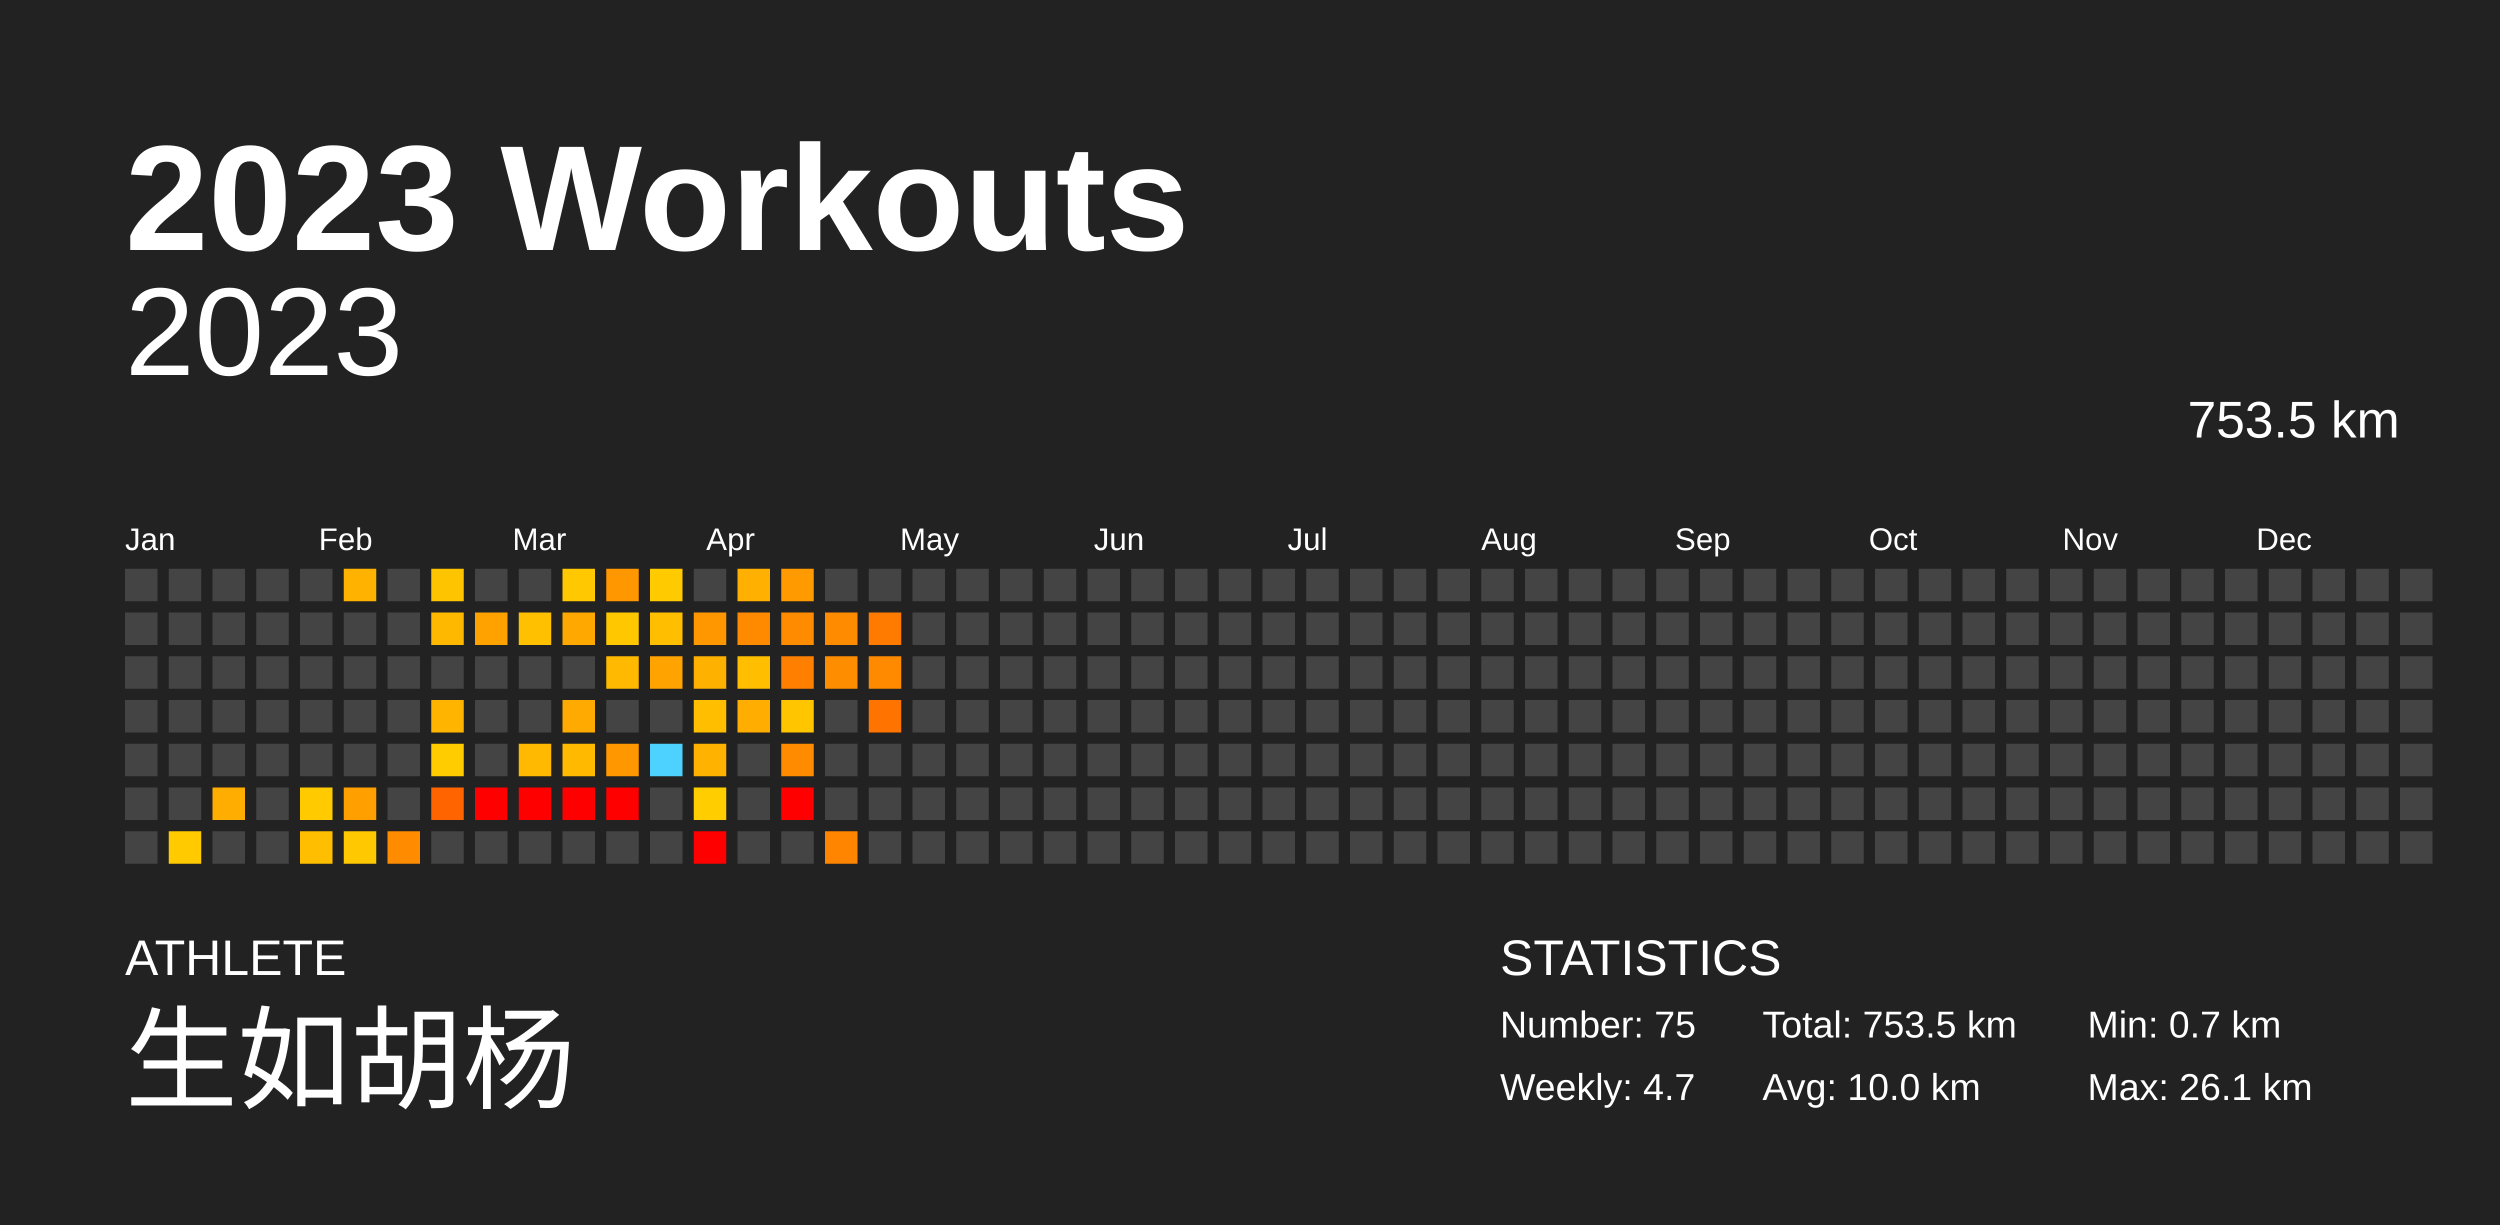
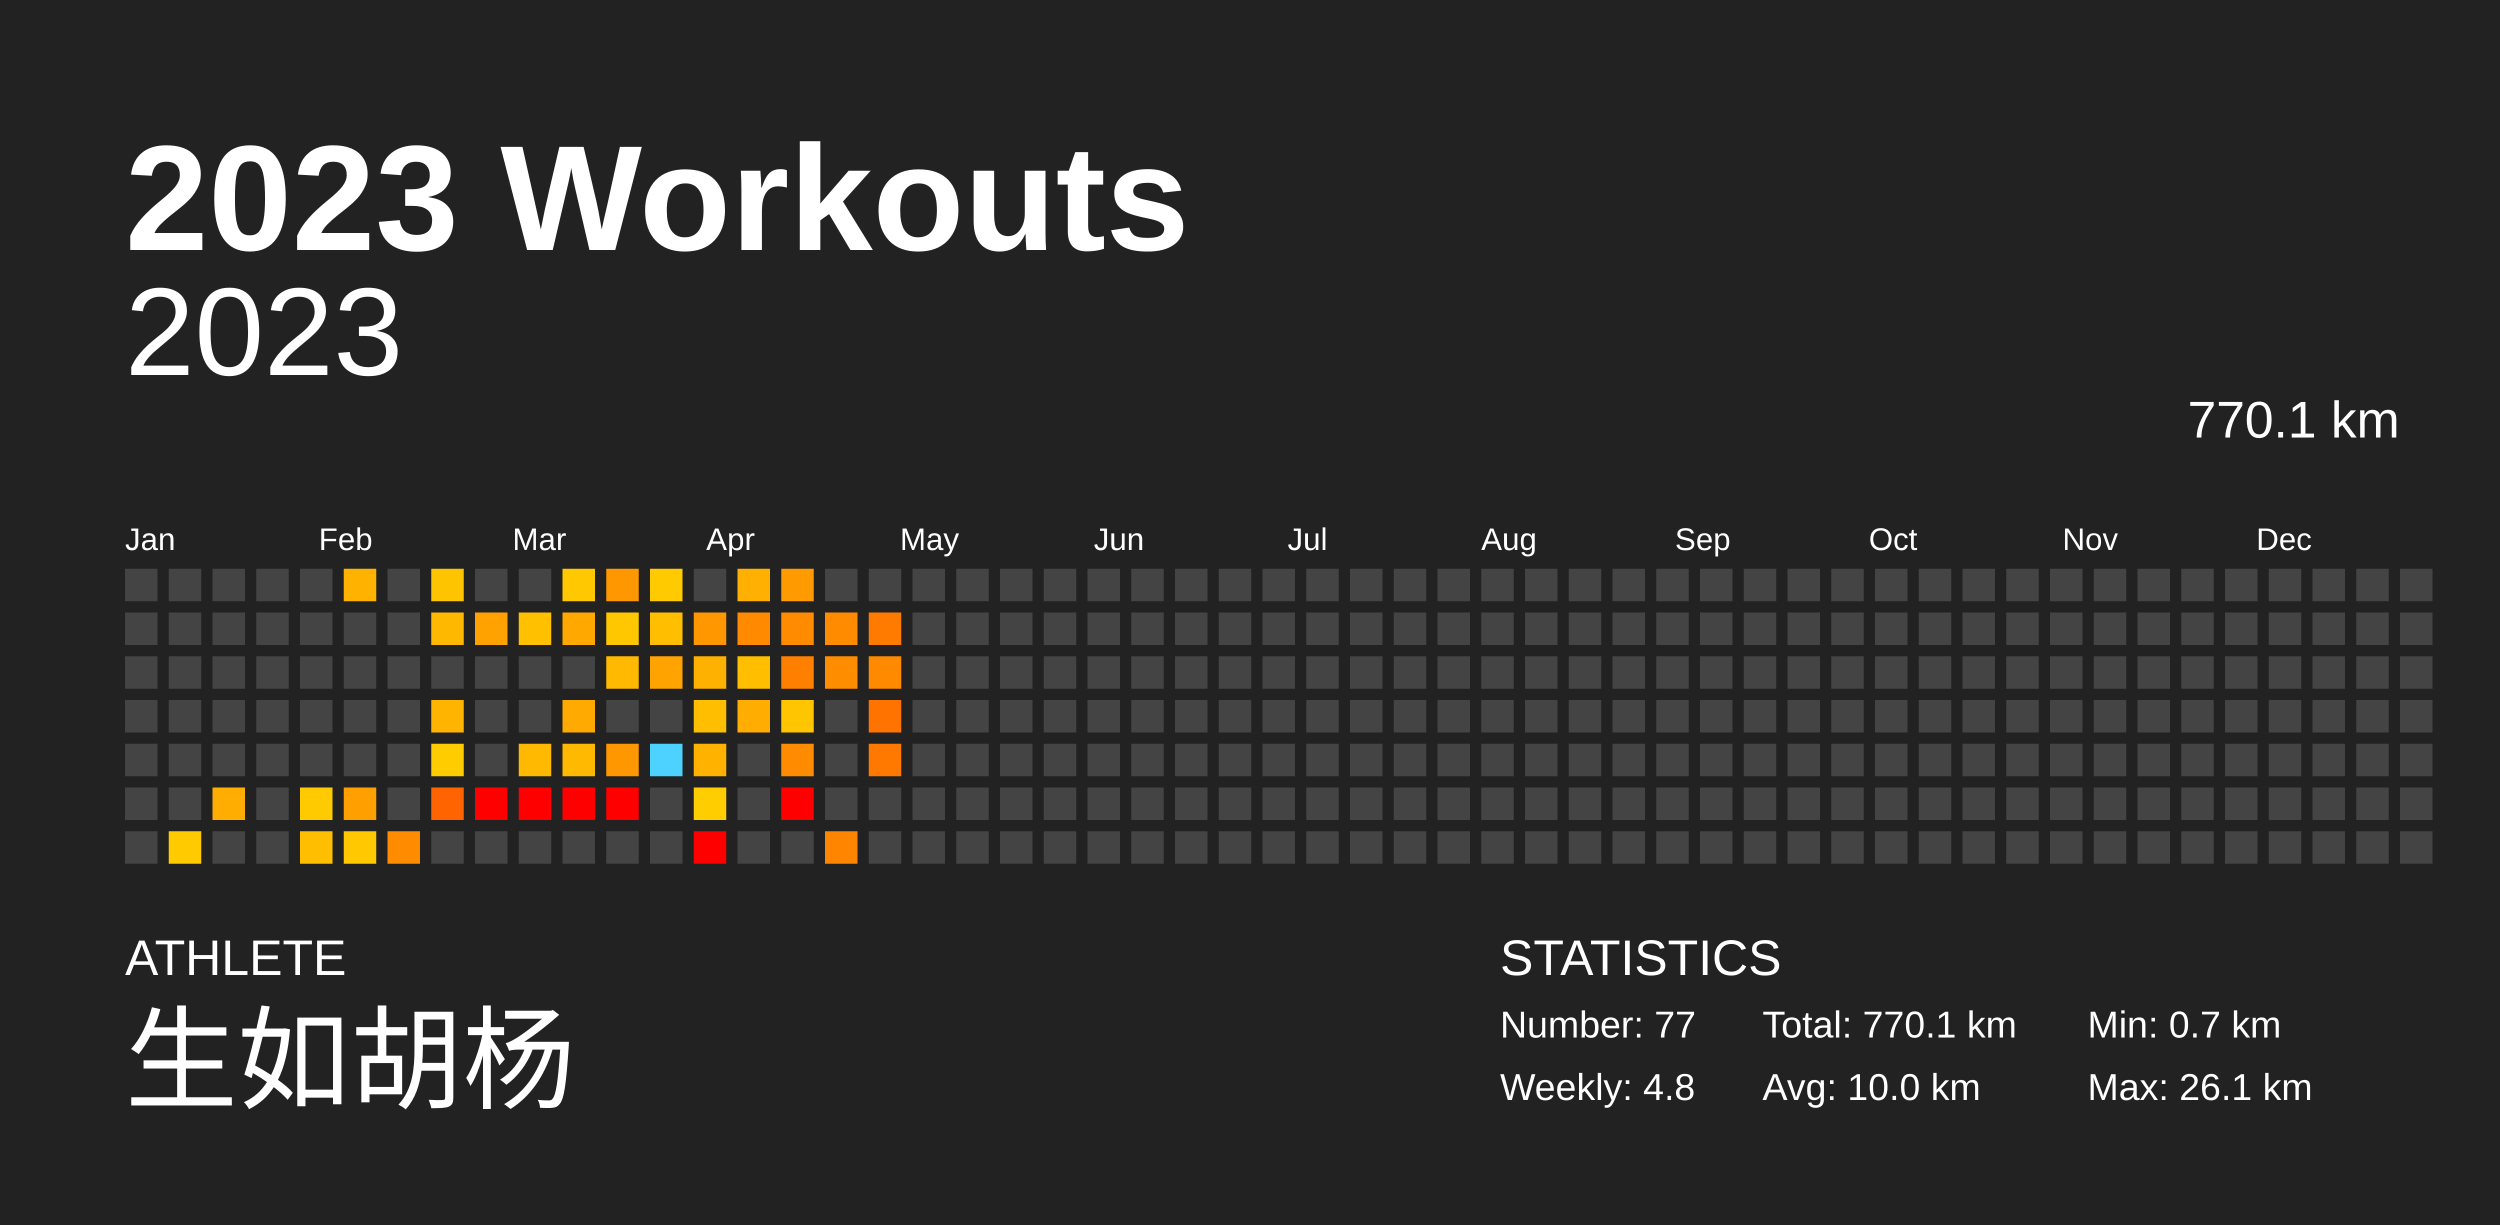
<svg xmlns="http://www.w3.org/2000/svg" baseProfile="full" height="98mm" version="1.1" viewBox="0,0,200,98" width="200mm">
  <defs />
  <rect fill="#222222" height="98" width="200" x="0" y="0" />
  <text fill="#FFFFFF" style="font-size:12px; font-family:Arial; font-weight:bold;" x="10" y="20">2023 Workouts</text>
  <text fill="#FFFFFF" style="font-size:4px; font-family:Arial" x="10" y="78">ATHLETE</text>
  <text fill="#FFFFFF" style="font-size:9px; font-family:Arial" x="10" y="88">生如胡杨</text>
  <text fill="#FFFFFF" style="font-size:4px; font-family:Arial" x="120" y="78">STATISTICS</text>
-   <text fill="#FFFFFF" style="font-size:3px; font-family:Arial" x="120" y="83">Number: 75</text>
-   <text fill="#FFFFFF" style="font-size:3px; font-family:Arial" x="120" y="88">Weekly: 4.7</text>
-   <text fill="#FFFFFF" style="font-size:3px; font-family:Arial" x="141" y="83">Total: 753.5 km</text>
+   <text fill="#FFFFFF" style="font-size:3px; font-family:Arial" x="120" y="83">Number: 77</text>
+   <text fill="#FFFFFF" style="font-size:3px; font-family:Arial" x="120" y="88">Weekly: 4.8</text>
+   <text fill="#FFFFFF" style="font-size:3px; font-family:Arial" x="141" y="83">Total: 770.1 km</text>
  <text fill="#FFFFFF" style="font-size:3px; font-family:Arial" x="141" y="88">Avg: 10.0 km</text>
  <text fill="#FFFFFF" style="font-size:3px; font-family:Arial" x="167" y="83">Min: 0.7 km</text>
  <text fill="#FFFFFF" style="font-size:3px; font-family:Arial" x="167" y="88">Max: 26.1 km</text>
  <text alignment-baseline="hanging" fill="#FFFFFF" style="font-size:10.0px; font-family:Arial;" x="10" y="30">2023</text>
-   <text alignment-baseline="hanging" fill="#FFFFFF" style="font-size:4.125px; font-family:Arial;" x="175" y="35">753.5 km</text>
+   <text alignment-baseline="hanging" fill="#FFFFFF" style="font-size:4.125px; font-family:Arial;" x="175" y="35">770.1 km</text>
  <text fill="#FFFFFF" style="font-size:2.5px; font-family:Arial" x="10.0" y="44">Jan</text>
  <text fill="#FFFFFF" style="font-size:2.5px; font-family:Arial" x="25.5" y="44">Feb</text>
  <text fill="#FFFFFF" style="font-size:2.5px; font-family:Arial" x="41.0" y="44">Mar</text>
  <text fill="#FFFFFF" style="font-size:2.5px; font-family:Arial" x="56.5" y="44">Apr</text>
  <text fill="#FFFFFF" style="font-size:2.5px; font-family:Arial" x="72.0" y="44">May</text>
  <text fill="#FFFFFF" style="font-size:2.5px; font-family:Arial" x="87.5" y="44">Jun</text>
  <text fill="#FFFFFF" style="font-size:2.5px; font-family:Arial" x="103.0" y="44">Jul</text>
  <text fill="#FFFFFF" style="font-size:2.5px; font-family:Arial" x="118.5" y="44">Aug</text>
  <text fill="#FFFFFF" style="font-size:2.5px; font-family:Arial" x="134.0" y="44">Sep</text>
  <text fill="#FFFFFF" style="font-size:2.5px; font-family:Arial" x="149.5" y="44">Oct</text>
  <text fill="#FFFFFF" style="font-size:2.5px; font-family:Arial" x="165.0" y="44">Nov</text>
  <text fill="#FFFFFF" style="font-size:2.5px; font-family:Arial" x="180.5" y="44">Dec</text>
  <rect fill="#444444" height="2.6" width="2.6" x="10.0" y="45.5" />
  <rect fill="#444444" height="2.6" width="2.6" x="10.0" y="49.0" />
  <rect fill="#444444" height="2.6" width="2.6" x="10.0" y="52.5" />
  <rect fill="#444444" height="2.6" width="2.6" x="10.0" y="56.0" />
  <rect fill="#444444" height="2.6" width="2.6" x="10.0" y="59.5" />
  <rect fill="#444444" height="2.6" width="2.6" x="10.0" y="63.0" />
  <rect fill="#444444" height="2.6" width="2.6" x="10.0" y="66.5" />
  <rect fill="#444444" height="2.6" width="2.6" x="13.5" y="45.5" />
  <rect fill="#444444" height="2.6" width="2.6" x="13.5" y="49.0" />
  <rect fill="#444444" height="2.6" width="2.6" x="13.5" y="52.5" />
  <rect fill="#444444" height="2.6" width="2.6" x="13.5" y="56.0" />
  <rect fill="#444444" height="2.6" width="2.6" x="13.5" y="59.5" />
  <rect fill="#444444" height="2.6" width="2.6" x="13.5" y="63.0" />
  <rect fill="#ffca00" height="2.6" width="2.6" x="13.5" y="66.5" />
  <rect fill="#444444" height="2.6" width="2.6" x="17.0" y="45.5" />
  <rect fill="#444444" height="2.6" width="2.6" x="17.0" y="49.0" />
  <rect fill="#444444" height="2.6" width="2.6" x="17.0" y="52.5" />
  <rect fill="#444444" height="2.6" width="2.6" x="17.0" y="56.0" />
  <rect fill="#444444" height="2.6" width="2.6" x="17.0" y="59.5" />
  <rect fill="#ffad00" height="2.6" width="2.6" x="17.0" y="63.0" />
  <rect fill="#444444" height="2.6" width="2.6" x="17.0" y="66.5" />
  <rect fill="#444444" height="2.6" width="2.6" x="20.5" y="45.5" />
  <rect fill="#444444" height="2.6" width="2.6" x="20.5" y="49.0" />
  <rect fill="#444444" height="2.6" width="2.6" x="20.5" y="52.5" />
  <rect fill="#444444" height="2.6" width="2.6" x="20.5" y="56.0" />
  <rect fill="#444444" height="2.6" width="2.6" x="20.5" y="59.5" />
  <rect fill="#444444" height="2.6" width="2.6" x="20.5" y="63.0" />
  <rect fill="#444444" height="2.6" width="2.6" x="20.5" y="66.5" />
  <rect fill="#444444" height="2.6" width="2.6" x="24.0" y="45.5" />
  <rect fill="#444444" height="2.6" width="2.6" x="24.0" y="49.0" />
  <rect fill="#444444" height="2.6" width="2.6" x="24.0" y="52.5" />
  <rect fill="#444444" height="2.6" width="2.6" x="24.0" y="56.0" />
  <rect fill="#444444" height="2.6" width="2.6" x="24.0" y="59.5" />
  <rect fill="#ffcb00" height="2.6" width="2.6" x="24.0" y="63.0" />
  <rect fill="#ffbf00" height="2.6" width="2.6" x="24.0" y="66.5" />
  <rect fill="#ffb200" height="2.6" width="2.6" x="27.5" y="45.5" />
  <rect fill="#444444" height="2.6" width="2.6" x="27.5" y="49.0" />
  <rect fill="#444444" height="2.6" width="2.6" x="27.5" y="52.5" />
  <rect fill="#444444" height="2.6" width="2.6" x="27.5" y="56.0" />
  <rect fill="#444444" height="2.6" width="2.6" x="27.5" y="59.5" />
  <rect fill="#ff9f00" height="2.6" width="2.6" x="27.5" y="63.0" />
  <rect fill="#ffc800" height="2.6" width="2.6" x="27.5" y="66.5" />
  <rect fill="#444444" height="2.6" width="2.6" x="31.0" y="45.5" />
  <rect fill="#444444" height="2.6" width="2.6" x="31.0" y="49.0" />
  <rect fill="#444444" height="2.6" width="2.6" x="31.0" y="52.5" />
  <rect fill="#444444" height="2.6" width="2.6" x="31.0" y="56.0" />
  <rect fill="#444444" height="2.6" width="2.6" x="31.0" y="59.5" />
  <rect fill="#444444" height="2.6" width="2.6" x="31.0" y="63.0" />
  <rect fill="#ff8b00" height="2.6" width="2.6" x="31.0" y="66.5" />
  <rect fill="#ffc400" height="2.6" width="2.6" x="34.5" y="45.5" />
  <rect fill="#ffb800" height="2.6" width="2.6" x="34.5" y="49.0" />
  <rect fill="#444444" height="2.6" width="2.6" x="34.5" y="52.5" />
  <rect fill="#ffb500" height="2.6" width="2.6" x="34.5" y="56.0" />
  <rect fill="#ffcc00" height="2.6" width="2.6" x="34.5" y="59.5" />
  <rect fill="#ff6400" height="2.6" width="2.6" x="34.5" y="63.0" />
  <rect fill="#444444" height="2.6" width="2.6" x="34.5" y="66.5" />
  <rect fill="#444444" height="2.6" width="2.6" x="38.0" y="45.5" />
  <rect fill="#ffa200" height="2.6" width="2.6" x="38.0" y="49.0" />
  <rect fill="#444444" height="2.6" width="2.6" x="38.0" y="52.5" />
  <rect fill="#444444" height="2.6" width="2.6" x="38.0" y="56.0" />
  <rect fill="#444444" height="2.6" width="2.6" x="38.0" y="59.5" />
  <rect fill="red" height="2.6" width="2.6" x="38.0" y="63.0" />
  <rect fill="#444444" height="2.6" width="2.6" x="38.0" y="66.5" />
  <rect fill="#444444" height="2.6" width="2.6" x="41.5" y="45.5" />
  <rect fill="#ffc000" height="2.6" width="2.6" x="41.5" y="49.0" />
  <rect fill="#444444" height="2.6" width="2.6" x="41.5" y="52.5" />
  <rect fill="#444444" height="2.6" width="2.6" x="41.5" y="56.0" />
  <rect fill="#ffb900" height="2.6" width="2.6" x="41.5" y="59.5" />
  <rect fill="red" height="2.6" width="2.6" x="41.5" y="63.0" />
  <rect fill="#444444" height="2.6" width="2.6" x="41.5" y="66.5" />
  <rect fill="#ffc800" height="2.6" width="2.6" x="45.0" y="45.5" />
  <rect fill="#ffa900" height="2.6" width="2.6" x="45.0" y="49.0" />
  <rect fill="#444444" height="2.6" width="2.6" x="45.0" y="52.5" />
  <rect fill="#ffaa00" height="2.6" width="2.6" x="45.0" y="56.0" />
  <rect fill="#ffba00" height="2.6" width="2.6" x="45.0" y="59.5" />
  <rect fill="red" height="2.6" width="2.6" x="45.0" y="63.0" />
  <rect fill="#444444" height="2.6" width="2.6" x="45.0" y="66.5" />
  <rect fill="#ff9800" height="2.6" width="2.6" x="48.5" y="45.5" />
  <rect fill="#ffc700" height="2.6" width="2.6" x="48.5" y="49.0" />
  <rect fill="#ffb900" height="2.6" width="2.6" x="48.5" y="52.5" />
  <rect fill="#444444" height="2.6" width="2.6" x="48.5" y="56.0" />
  <rect fill="#ff9700" height="2.6" width="2.6" x="48.5" y="59.5" />
  <rect fill="red" height="2.6" width="2.6" x="48.5" y="63.0" />
  <rect fill="#444444" height="2.6" width="2.6" x="48.5" y="66.5" />
  <rect fill="#ffca00" height="2.6" width="2.6" x="52.0" y="45.5" />
  <rect fill="#ffbf00" height="2.6" width="2.6" x="52.0" y="49.0" />
  <rect fill="#ffa300" height="2.6" width="2.6" x="52.0" y="52.5" />
  <rect fill="#444444" height="2.6" width="2.6" x="52.0" y="56.0" />
  <rect fill="#4dd2ff" height="2.6" width="2.6" x="52.0" y="59.5" />
  <rect fill="#444444" height="2.6" width="2.6" x="52.0" y="63.0" />
  <rect fill="#444444" height="2.6" width="2.6" x="52.0" y="66.5" />
  <rect fill="#444444" height="2.6" width="2.6" x="55.5" y="45.5" />
  <rect fill="#ff9800" height="2.6" width="2.6" x="55.5" y="49.0" />
  <rect fill="#ffb100" height="2.6" width="2.6" x="55.5" y="52.5" />
  <rect fill="#ffbf00" height="2.6" width="2.6" x="55.5" y="56.0" />
  <rect fill="#ffb300" height="2.6" width="2.6" x="55.5" y="59.5" />
  <rect fill="#ffcd00" height="2.6" width="2.6" x="55.5" y="63.0" />
  <rect fill="red" height="2.6" width="2.6" x="55.5" y="66.5" />
  <rect fill="#ffb000" height="2.6" width="2.6" x="59.0" y="45.5" />
  <rect fill="#ff8a00" height="2.6" width="2.6" x="59.0" y="49.0" />
  <rect fill="#ffbe00" height="2.6" width="2.6" x="59.0" y="52.5" />
  <rect fill="#ffad00" height="2.6" width="2.6" x="59.0" y="56.0" />
  <rect fill="#444444" height="2.6" width="2.6" x="59.0" y="59.5" />
  <rect fill="#444444" height="2.6" width="2.6" x="59.0" y="63.0" />
  <rect fill="#444444" height="2.6" width="2.6" x="59.0" y="66.5" />
  <rect fill="#ff9a00" height="2.6" width="2.6" x="62.5" y="45.5" />
  <rect fill="#ff8c00" height="2.6" width="2.6" x="62.5" y="49.0" />
  <rect fill="#ff8000" height="2.6" width="2.6" x="62.5" y="52.5" />
  <rect fill="#ffc600" height="2.6" width="2.6" x="62.5" y="56.0" />
  <rect fill="#ff8b00" height="2.6" width="2.6" x="62.5" y="59.5" />
  <rect fill="red" height="2.6" width="2.6" x="62.5" y="63.0" />
  <rect fill="#444444" height="2.6" width="2.6" x="62.5" y="66.5" />
  <rect fill="#444444" height="2.6" width="2.6" x="66.0" y="45.5" />
  <rect fill="#ff8c00" height="2.6" width="2.6" x="66.0" y="49.0" />
  <rect fill="#ff8d00" height="2.6" width="2.6" x="66.0" y="52.5" />
  <rect fill="#444444" height="2.6" width="2.6" x="66.0" y="56.0" />
  <rect fill="#444444" height="2.6" width="2.6" x="66.0" y="59.5" />
  <rect fill="#444444" height="2.6" width="2.6" x="66.0" y="63.0" />
  <rect fill="#ff8500" height="2.6" width="2.6" x="66.0" y="66.5" />
  <rect fill="#444444" height="2.6" width="2.6" x="69.5" y="45.5" />
  <rect fill="#ff7b00" height="2.6" width="2.6" x="69.5" y="49.0" />
  <rect fill="#ff8a00" height="2.6" width="2.6" x="69.5" y="52.5" />
  <rect fill="#ff7300" height="2.6" width="2.6" x="69.5" y="56.0" />
-   <rect fill="#444444" height="2.6" width="2.6" x="69.5" y="59.5" />
+   <rect fill="#ff7900" height="2.6" width="2.6" x="69.5" y="59.5" />
  <rect fill="#444444" height="2.6" width="2.6" x="69.5" y="63.0" />
  <rect fill="#444444" height="2.6" width="2.6" x="69.5" y="66.5" />
  <rect fill="#444444" height="2.6" width="2.6" x="73.0" y="45.5" />
  <rect fill="#444444" height="2.6" width="2.6" x="73.0" y="49.0" />
  <rect fill="#444444" height="2.6" width="2.6" x="73.0" y="52.5" />
  <rect fill="#444444" height="2.6" width="2.6" x="73.0" y="56.0" />
  <rect fill="#444444" height="2.6" width="2.6" x="73.0" y="59.5" />
  <rect fill="#444444" height="2.6" width="2.6" x="73.0" y="63.0" />
  <rect fill="#444444" height="2.6" width="2.6" x="73.0" y="66.5" />
  <rect fill="#444444" height="2.6" width="2.6" x="76.5" y="45.5" />
  <rect fill="#444444" height="2.6" width="2.6" x="76.5" y="49.0" />
  <rect fill="#444444" height="2.6" width="2.6" x="76.5" y="52.5" />
  <rect fill="#444444" height="2.6" width="2.6" x="76.5" y="56.0" />
  <rect fill="#444444" height="2.6" width="2.6" x="76.5" y="59.5" />
  <rect fill="#444444" height="2.6" width="2.6" x="76.5" y="63.0" />
  <rect fill="#444444" height="2.6" width="2.6" x="76.5" y="66.5" />
  <rect fill="#444444" height="2.6" width="2.6" x="80.0" y="45.5" />
  <rect fill="#444444" height="2.6" width="2.6" x="80.0" y="49.0" />
  <rect fill="#444444" height="2.6" width="2.6" x="80.0" y="52.5" />
  <rect fill="#444444" height="2.6" width="2.6" x="80.0" y="56.0" />
  <rect fill="#444444" height="2.6" width="2.6" x="80.0" y="59.5" />
  <rect fill="#444444" height="2.6" width="2.6" x="80.0" y="63.0" />
  <rect fill="#444444" height="2.6" width="2.6" x="80.0" y="66.5" />
  <rect fill="#444444" height="2.6" width="2.6" x="83.5" y="45.5" />
  <rect fill="#444444" height="2.6" width="2.6" x="83.5" y="49.0" />
  <rect fill="#444444" height="2.6" width="2.6" x="83.5" y="52.5" />
  <rect fill="#444444" height="2.6" width="2.6" x="83.5" y="56.0" />
  <rect fill="#444444" height="2.6" width="2.6" x="83.5" y="59.5" />
  <rect fill="#444444" height="2.6" width="2.6" x="83.5" y="63.0" />
  <rect fill="#444444" height="2.6" width="2.6" x="83.5" y="66.5" />
  <rect fill="#444444" height="2.6" width="2.6" x="87.0" y="45.5" />
  <rect fill="#444444" height="2.6" width="2.6" x="87.0" y="49.0" />
  <rect fill="#444444" height="2.6" width="2.6" x="87.0" y="52.5" />
  <rect fill="#444444" height="2.6" width="2.6" x="87.0" y="56.0" />
  <rect fill="#444444" height="2.6" width="2.6" x="87.0" y="59.5" />
  <rect fill="#444444" height="2.6" width="2.6" x="87.0" y="63.0" />
  <rect fill="#444444" height="2.6" width="2.6" x="87.0" y="66.5" />
  <rect fill="#444444" height="2.6" width="2.6" x="90.5" y="45.5" />
  <rect fill="#444444" height="2.6" width="2.6" x="90.5" y="49.0" />
  <rect fill="#444444" height="2.6" width="2.6" x="90.5" y="52.5" />
  <rect fill="#444444" height="2.6" width="2.6" x="90.5" y="56.0" />
  <rect fill="#444444" height="2.6" width="2.6" x="90.5" y="59.5" />
  <rect fill="#444444" height="2.6" width="2.6" x="90.5" y="63.0" />
  <rect fill="#444444" height="2.6" width="2.6" x="90.5" y="66.5" />
  <rect fill="#444444" height="2.6" width="2.6" x="94.0" y="45.5" />
  <rect fill="#444444" height="2.6" width="2.6" x="94.0" y="49.0" />
  <rect fill="#444444" height="2.6" width="2.6" x="94.0" y="52.5" />
  <rect fill="#444444" height="2.6" width="2.6" x="94.0" y="56.0" />
  <rect fill="#444444" height="2.6" width="2.6" x="94.0" y="59.5" />
  <rect fill="#444444" height="2.6" width="2.6" x="94.0" y="63.0" />
  <rect fill="#444444" height="2.6" width="2.6" x="94.0" y="66.5" />
  <rect fill="#444444" height="2.6" width="2.6" x="97.5" y="45.5" />
  <rect fill="#444444" height="2.6" width="2.6" x="97.5" y="49.0" />
  <rect fill="#444444" height="2.6" width="2.6" x="97.5" y="52.5" />
  <rect fill="#444444" height="2.6" width="2.6" x="97.5" y="56.0" />
  <rect fill="#444444" height="2.6" width="2.6" x="97.5" y="59.5" />
  <rect fill="#444444" height="2.6" width="2.6" x="97.5" y="63.0" />
  <rect fill="#444444" height="2.6" width="2.6" x="97.5" y="66.5" />
  <rect fill="#444444" height="2.6" width="2.6" x="101.0" y="45.5" />
  <rect fill="#444444" height="2.6" width="2.6" x="101.0" y="49.0" />
  <rect fill="#444444" height="2.6" width="2.6" x="101.0" y="52.5" />
  <rect fill="#444444" height="2.6" width="2.6" x="101.0" y="56.0" />
  <rect fill="#444444" height="2.6" width="2.6" x="101.0" y="59.5" />
  <rect fill="#444444" height="2.6" width="2.6" x="101.0" y="63.0" />
  <rect fill="#444444" height="2.6" width="2.6" x="101.0" y="66.5" />
  <rect fill="#444444" height="2.6" width="2.6" x="104.5" y="45.5" />
  <rect fill="#444444" height="2.6" width="2.6" x="104.5" y="49.0" />
  <rect fill="#444444" height="2.6" width="2.6" x="104.5" y="52.5" />
  <rect fill="#444444" height="2.6" width="2.6" x="104.5" y="56.0" />
  <rect fill="#444444" height="2.6" width="2.6" x="104.5" y="59.5" />
  <rect fill="#444444" height="2.6" width="2.6" x="104.5" y="63.0" />
  <rect fill="#444444" height="2.6" width="2.6" x="104.5" y="66.5" />
  <rect fill="#444444" height="2.6" width="2.6" x="108.0" y="45.5" />
  <rect fill="#444444" height="2.6" width="2.6" x="108.0" y="49.0" />
  <rect fill="#444444" height="2.6" width="2.6" x="108.0" y="52.5" />
  <rect fill="#444444" height="2.6" width="2.6" x="108.0" y="56.0" />
  <rect fill="#444444" height="2.6" width="2.6" x="108.0" y="59.5" />
  <rect fill="#444444" height="2.6" width="2.6" x="108.0" y="63.0" />
  <rect fill="#444444" height="2.6" width="2.6" x="108.0" y="66.5" />
  <rect fill="#444444" height="2.6" width="2.6" x="111.5" y="45.5" />
  <rect fill="#444444" height="2.6" width="2.6" x="111.5" y="49.0" />
  <rect fill="#444444" height="2.6" width="2.6" x="111.5" y="52.5" />
  <rect fill="#444444" height="2.6" width="2.6" x="111.5" y="56.0" />
  <rect fill="#444444" height="2.6" width="2.6" x="111.5" y="59.5" />
  <rect fill="#444444" height="2.6" width="2.6" x="111.5" y="63.0" />
  <rect fill="#444444" height="2.6" width="2.6" x="111.5" y="66.5" />
  <rect fill="#444444" height="2.6" width="2.6" x="115.0" y="45.5" />
  <rect fill="#444444" height="2.6" width="2.6" x="115.0" y="49.0" />
  <rect fill="#444444" height="2.6" width="2.6" x="115.0" y="52.5" />
  <rect fill="#444444" height="2.6" width="2.6" x="115.0" y="56.0" />
  <rect fill="#444444" height="2.6" width="2.6" x="115.0" y="59.5" />
  <rect fill="#444444" height="2.6" width="2.6" x="115.0" y="63.0" />
  <rect fill="#444444" height="2.6" width="2.6" x="115.0" y="66.5" />
  <rect fill="#444444" height="2.6" width="2.6" x="118.5" y="45.5" />
  <rect fill="#444444" height="2.6" width="2.6" x="118.5" y="49.0" />
  <rect fill="#444444" height="2.6" width="2.6" x="118.5" y="52.5" />
  <rect fill="#444444" height="2.6" width="2.6" x="118.5" y="56.0" />
  <rect fill="#444444" height="2.6" width="2.6" x="118.5" y="59.5" />
  <rect fill="#444444" height="2.6" width="2.6" x="118.5" y="63.0" />
  <rect fill="#444444" height="2.6" width="2.6" x="118.5" y="66.5" />
  <rect fill="#444444" height="2.6" width="2.6" x="122.0" y="45.5" />
  <rect fill="#444444" height="2.6" width="2.6" x="122.0" y="49.0" />
  <rect fill="#444444" height="2.6" width="2.6" x="122.0" y="52.5" />
  <rect fill="#444444" height="2.6" width="2.6" x="122.0" y="56.0" />
  <rect fill="#444444" height="2.6" width="2.6" x="122.0" y="59.5" />
  <rect fill="#444444" height="2.6" width="2.6" x="122.0" y="63.0" />
  <rect fill="#444444" height="2.6" width="2.6" x="122.0" y="66.5" />
  <rect fill="#444444" height="2.6" width="2.6" x="125.5" y="45.5" />
  <rect fill="#444444" height="2.6" width="2.6" x="125.5" y="49.0" />
  <rect fill="#444444" height="2.6" width="2.6" x="125.5" y="52.5" />
  <rect fill="#444444" height="2.6" width="2.6" x="125.5" y="56.0" />
  <rect fill="#444444" height="2.6" width="2.6" x="125.5" y="59.5" />
  <rect fill="#444444" height="2.6" width="2.6" x="125.5" y="63.0" />
  <rect fill="#444444" height="2.6" width="2.6" x="125.5" y="66.5" />
  <rect fill="#444444" height="2.6" width="2.6" x="129.0" y="45.5" />
  <rect fill="#444444" height="2.6" width="2.6" x="129.0" y="49.0" />
  <rect fill="#444444" height="2.6" width="2.6" x="129.0" y="52.5" />
  <rect fill="#444444" height="2.6" width="2.6" x="129.0" y="56.0" />
  <rect fill="#444444" height="2.6" width="2.6" x="129.0" y="59.5" />
  <rect fill="#444444" height="2.6" width="2.6" x="129.0" y="63.0" />
  <rect fill="#444444" height="2.6" width="2.6" x="129.0" y="66.5" />
  <rect fill="#444444" height="2.6" width="2.6" x="132.5" y="45.5" />
  <rect fill="#444444" height="2.6" width="2.6" x="132.5" y="49.0" />
  <rect fill="#444444" height="2.6" width="2.6" x="132.5" y="52.5" />
  <rect fill="#444444" height="2.6" width="2.6" x="132.5" y="56.0" />
  <rect fill="#444444" height="2.6" width="2.6" x="132.5" y="59.5" />
  <rect fill="#444444" height="2.6" width="2.6" x="132.5" y="63.0" />
  <rect fill="#444444" height="2.6" width="2.6" x="132.5" y="66.5" />
  <rect fill="#444444" height="2.6" width="2.6" x="136.0" y="45.5" />
  <rect fill="#444444" height="2.6" width="2.6" x="136.0" y="49.0" />
  <rect fill="#444444" height="2.6" width="2.6" x="136.0" y="52.5" />
  <rect fill="#444444" height="2.6" width="2.6" x="136.0" y="56.0" />
  <rect fill="#444444" height="2.6" width="2.6" x="136.0" y="59.5" />
  <rect fill="#444444" height="2.6" width="2.6" x="136.0" y="63.0" />
  <rect fill="#444444" height="2.6" width="2.6" x="136.0" y="66.5" />
  <rect fill="#444444" height="2.6" width="2.6" x="139.5" y="45.5" />
  <rect fill="#444444" height="2.6" width="2.6" x="139.5" y="49.0" />
  <rect fill="#444444" height="2.6" width="2.6" x="139.5" y="52.5" />
  <rect fill="#444444" height="2.6" width="2.6" x="139.5" y="56.0" />
  <rect fill="#444444" height="2.6" width="2.6" x="139.5" y="59.5" />
  <rect fill="#444444" height="2.6" width="2.6" x="139.5" y="63.0" />
  <rect fill="#444444" height="2.6" width="2.6" x="139.5" y="66.5" />
  <rect fill="#444444" height="2.6" width="2.6" x="143.0" y="45.5" />
  <rect fill="#444444" height="2.6" width="2.6" x="143.0" y="49.0" />
  <rect fill="#444444" height="2.6" width="2.6" x="143.0" y="52.5" />
  <rect fill="#444444" height="2.6" width="2.6" x="143.0" y="56.0" />
  <rect fill="#444444" height="2.6" width="2.6" x="143.0" y="59.5" />
  <rect fill="#444444" height="2.6" width="2.6" x="143.0" y="63.0" />
  <rect fill="#444444" height="2.6" width="2.6" x="143.0" y="66.5" />
  <rect fill="#444444" height="2.6" width="2.6" x="146.5" y="45.5" />
  <rect fill="#444444" height="2.6" width="2.6" x="146.5" y="49.0" />
  <rect fill="#444444" height="2.6" width="2.6" x="146.5" y="52.5" />
  <rect fill="#444444" height="2.6" width="2.6" x="146.5" y="56.0" />
  <rect fill="#444444" height="2.6" width="2.6" x="146.5" y="59.5" />
  <rect fill="#444444" height="2.6" width="2.6" x="146.5" y="63.0" />
  <rect fill="#444444" height="2.6" width="2.6" x="146.5" y="66.5" />
  <rect fill="#444444" height="2.6" width="2.6" x="150.0" y="45.5" />
  <rect fill="#444444" height="2.6" width="2.6" x="150.0" y="49.0" />
  <rect fill="#444444" height="2.6" width="2.6" x="150.0" y="52.5" />
  <rect fill="#444444" height="2.6" width="2.6" x="150.0" y="56.0" />
  <rect fill="#444444" height="2.6" width="2.6" x="150.0" y="59.5" />
  <rect fill="#444444" height="2.6" width="2.6" x="150.0" y="63.0" />
  <rect fill="#444444" height="2.6" width="2.6" x="150.0" y="66.5" />
  <rect fill="#444444" height="2.6" width="2.6" x="153.5" y="45.5" />
  <rect fill="#444444" height="2.6" width="2.6" x="153.5" y="49.0" />
  <rect fill="#444444" height="2.6" width="2.6" x="153.5" y="52.5" />
  <rect fill="#444444" height="2.6" width="2.6" x="153.5" y="56.0" />
  <rect fill="#444444" height="2.6" width="2.6" x="153.5" y="59.5" />
  <rect fill="#444444" height="2.6" width="2.6" x="153.5" y="63.0" />
  <rect fill="#444444" height="2.6" width="2.6" x="153.5" y="66.5" />
  <rect fill="#444444" height="2.6" width="2.6" x="157.0" y="45.5" />
  <rect fill="#444444" height="2.6" width="2.6" x="157.0" y="49.0" />
  <rect fill="#444444" height="2.6" width="2.6" x="157.0" y="52.5" />
  <rect fill="#444444" height="2.6" width="2.6" x="157.0" y="56.0" />
  <rect fill="#444444" height="2.6" width="2.6" x="157.0" y="59.5" />
  <rect fill="#444444" height="2.6" width="2.6" x="157.0" y="63.0" />
  <rect fill="#444444" height="2.6" width="2.6" x="157.0" y="66.5" />
  <rect fill="#444444" height="2.6" width="2.6" x="160.5" y="45.5" />
  <rect fill="#444444" height="2.6" width="2.6" x="160.5" y="49.0" />
  <rect fill="#444444" height="2.6" width="2.6" x="160.5" y="52.5" />
  <rect fill="#444444" height="2.6" width="2.6" x="160.5" y="56.0" />
  <rect fill="#444444" height="2.6" width="2.6" x="160.5" y="59.5" />
  <rect fill="#444444" height="2.6" width="2.6" x="160.5" y="63.0" />
  <rect fill="#444444" height="2.6" width="2.6" x="160.5" y="66.5" />
  <rect fill="#444444" height="2.6" width="2.6" x="164.0" y="45.5" />
  <rect fill="#444444" height="2.6" width="2.6" x="164.0" y="49.0" />
  <rect fill="#444444" height="2.6" width="2.6" x="164.0" y="52.5" />
  <rect fill="#444444" height="2.6" width="2.6" x="164.0" y="56.0" />
  <rect fill="#444444" height="2.6" width="2.6" x="164.0" y="59.5" />
  <rect fill="#444444" height="2.6" width="2.6" x="164.0" y="63.0" />
  <rect fill="#444444" height="2.6" width="2.6" x="164.0" y="66.5" />
  <rect fill="#444444" height="2.6" width="2.6" x="167.5" y="45.5" />
  <rect fill="#444444" height="2.6" width="2.6" x="167.5" y="49.0" />
  <rect fill="#444444" height="2.6" width="2.6" x="167.5" y="52.5" />
  <rect fill="#444444" height="2.6" width="2.6" x="167.5" y="56.0" />
  <rect fill="#444444" height="2.6" width="2.6" x="167.5" y="59.5" />
  <rect fill="#444444" height="2.6" width="2.6" x="167.5" y="63.0" />
  <rect fill="#444444" height="2.6" width="2.6" x="167.5" y="66.5" />
  <rect fill="#444444" height="2.6" width="2.6" x="171.0" y="45.5" />
  <rect fill="#444444" height="2.6" width="2.6" x="171.0" y="49.0" />
  <rect fill="#444444" height="2.6" width="2.6" x="171.0" y="52.5" />
  <rect fill="#444444" height="2.6" width="2.6" x="171.0" y="56.0" />
  <rect fill="#444444" height="2.6" width="2.6" x="171.0" y="59.5" />
  <rect fill="#444444" height="2.6" width="2.6" x="171.0" y="63.0" />
  <rect fill="#444444" height="2.6" width="2.6" x="171.0" y="66.5" />
  <rect fill="#444444" height="2.6" width="2.6" x="174.5" y="45.5" />
  <rect fill="#444444" height="2.6" width="2.6" x="174.5" y="49.0" />
  <rect fill="#444444" height="2.6" width="2.6" x="174.5" y="52.5" />
  <rect fill="#444444" height="2.6" width="2.6" x="174.5" y="56.0" />
  <rect fill="#444444" height="2.6" width="2.6" x="174.5" y="59.5" />
  <rect fill="#444444" height="2.6" width="2.6" x="174.5" y="63.0" />
  <rect fill="#444444" height="2.6" width="2.6" x="174.5" y="66.5" />
  <rect fill="#444444" height="2.6" width="2.6" x="178.0" y="45.5" />
  <rect fill="#444444" height="2.6" width="2.6" x="178.0" y="49.0" />
  <rect fill="#444444" height="2.6" width="2.6" x="178.0" y="52.5" />
  <rect fill="#444444" height="2.6" width="2.6" x="178.0" y="56.0" />
  <rect fill="#444444" height="2.6" width="2.6" x="178.0" y="59.5" />
  <rect fill="#444444" height="2.6" width="2.6" x="178.0" y="63.0" />
  <rect fill="#444444" height="2.6" width="2.6" x="178.0" y="66.5" />
  <rect fill="#444444" height="2.6" width="2.6" x="181.5" y="45.5" />
  <rect fill="#444444" height="2.6" width="2.6" x="181.5" y="49.0" />
  <rect fill="#444444" height="2.6" width="2.6" x="181.5" y="52.5" />
  <rect fill="#444444" height="2.6" width="2.6" x="181.5" y="56.0" />
  <rect fill="#444444" height="2.6" width="2.6" x="181.5" y="59.5" />
  <rect fill="#444444" height="2.6" width="2.6" x="181.5" y="63.0" />
  <rect fill="#444444" height="2.6" width="2.6" x="181.5" y="66.5" />
  <rect fill="#444444" height="2.6" width="2.6" x="185.0" y="45.5" />
  <rect fill="#444444" height="2.6" width="2.6" x="185.0" y="49.0" />
  <rect fill="#444444" height="2.6" width="2.6" x="185.0" y="52.5" />
  <rect fill="#444444" height="2.6" width="2.6" x="185.0" y="56.0" />
  <rect fill="#444444" height="2.6" width="2.6" x="185.0" y="59.5" />
  <rect fill="#444444" height="2.6" width="2.6" x="185.0" y="63.0" />
  <rect fill="#444444" height="2.6" width="2.6" x="185.0" y="66.5" />
  <rect fill="#444444" height="2.6" width="2.6" x="188.5" y="45.5" />
  <rect fill="#444444" height="2.6" width="2.6" x="188.5" y="49.0" />
  <rect fill="#444444" height="2.6" width="2.6" x="188.5" y="52.5" />
  <rect fill="#444444" height="2.6" width="2.6" x="188.5" y="56.0" />
  <rect fill="#444444" height="2.6" width="2.6" x="188.5" y="59.5" />
  <rect fill="#444444" height="2.6" width="2.6" x="188.5" y="63.0" />
  <rect fill="#444444" height="2.6" width="2.6" x="188.5" y="66.5" />
  <rect fill="#444444" height="2.6" width="2.6" x="192.0" y="45.5" />
  <rect fill="#444444" height="2.6" width="2.6" x="192.0" y="49.0" />
  <rect fill="#444444" height="2.6" width="2.6" x="192.0" y="52.5" />
  <rect fill="#444444" height="2.6" width="2.6" x="192.0" y="56.0" />
  <rect fill="#444444" height="2.6" width="2.6" x="192.0" y="59.5" />
  <rect fill="#444444" height="2.6" width="2.6" x="192.0" y="63.0" />
  <rect fill="#444444" height="2.6" width="2.6" x="192.0" y="66.5" />
</svg>
